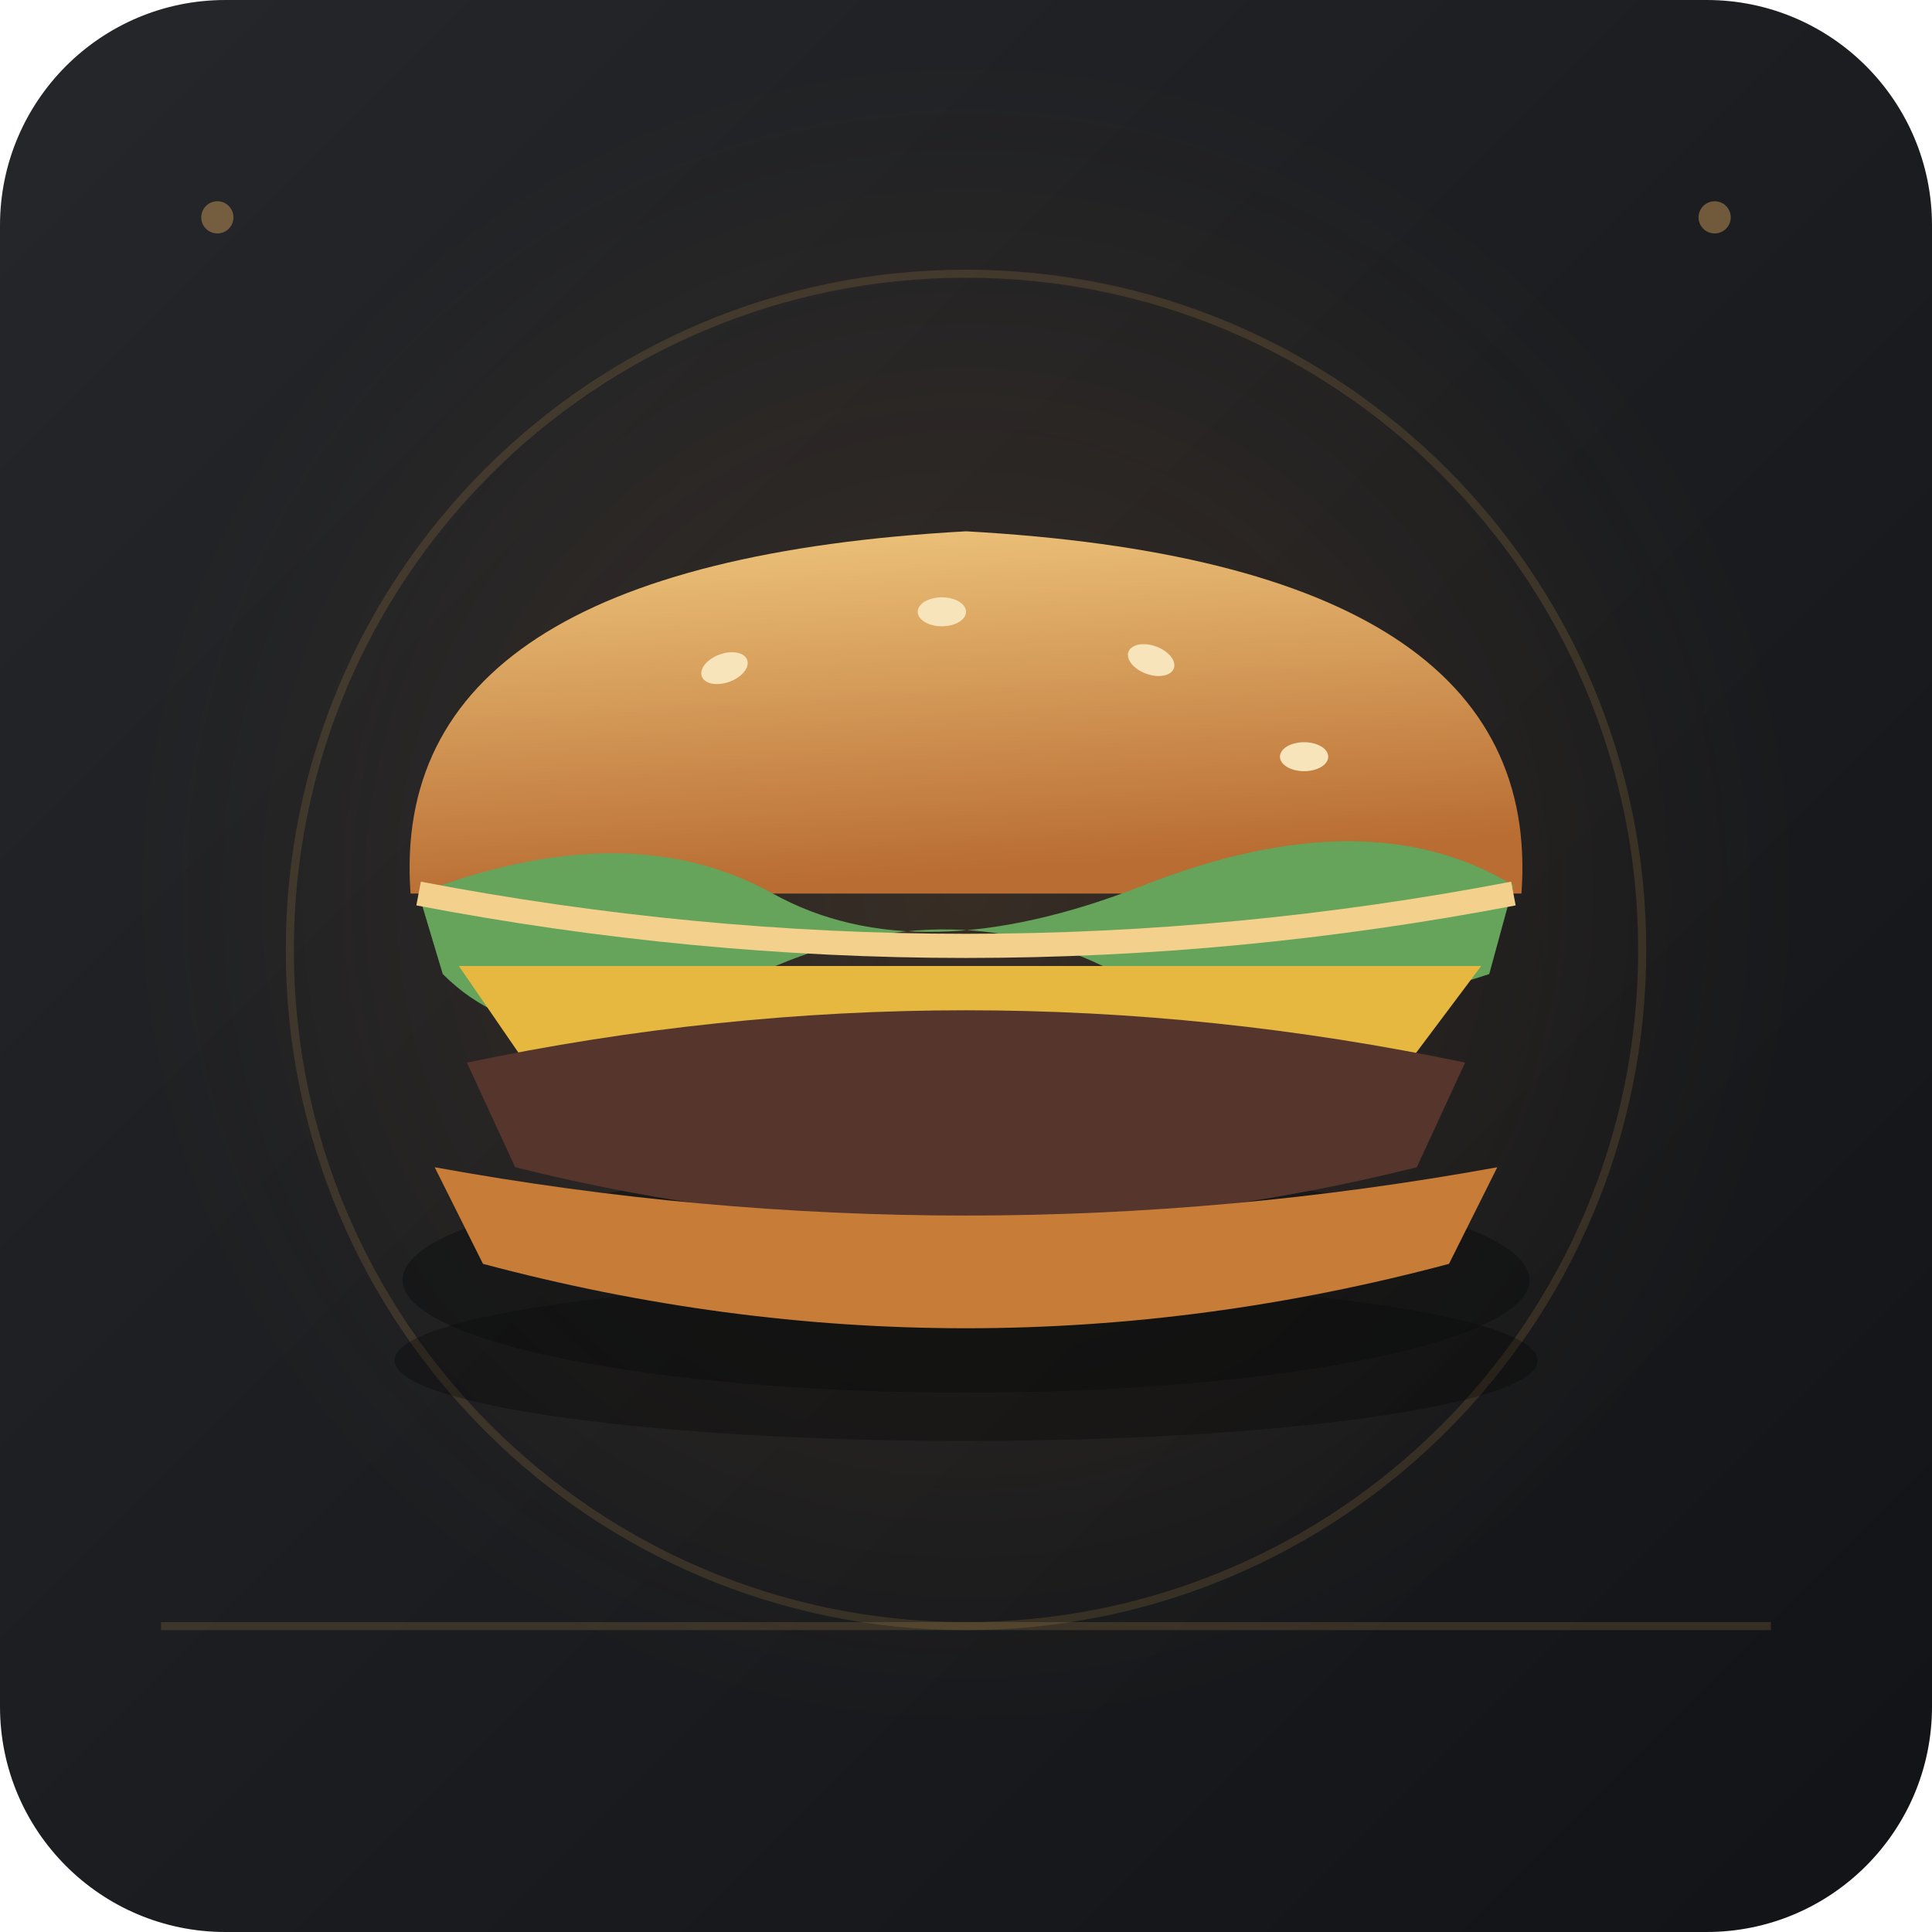
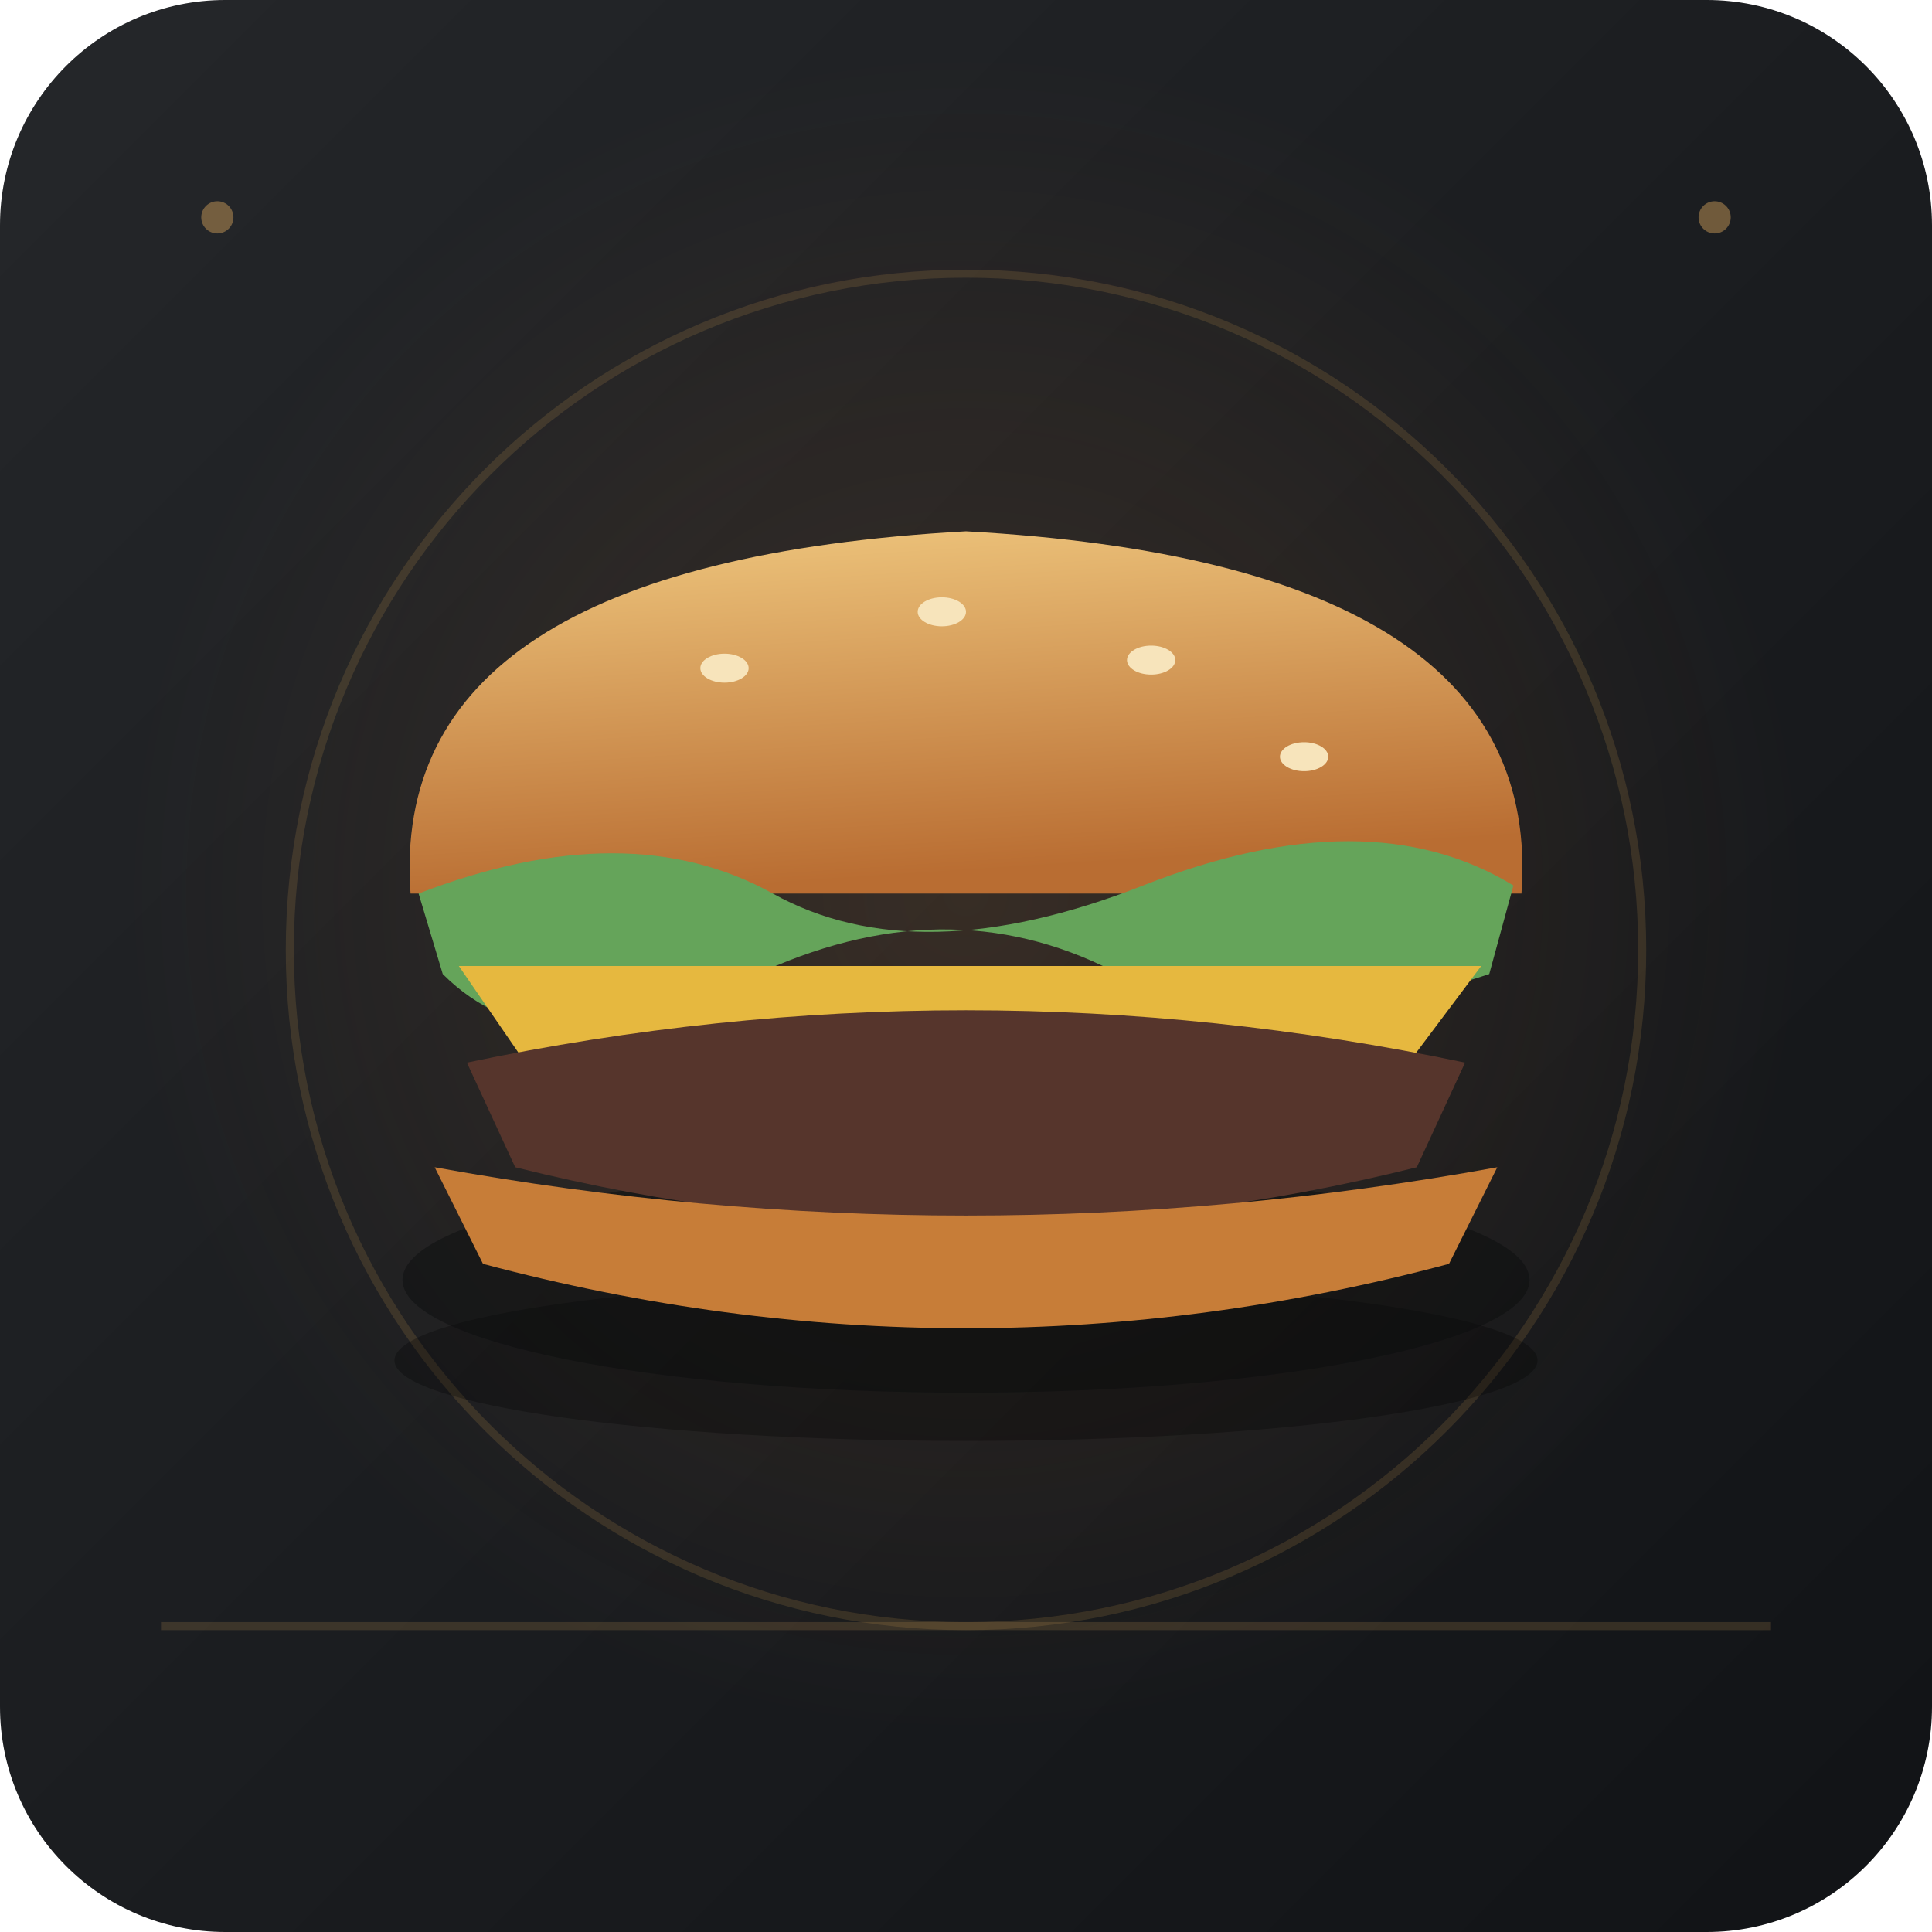
- <svg xmlns="http://www.w3.org/2000/svg" width="1024" height="1024" viewBox="0 0 240 240" role="img" aria-labelledby="title-burger desc">
+ <svg xmlns="http://www.w3.org/2000/svg" width="1024" height="1024" viewBox="0 0 240 240" role="img" aria-labelledby="t-burger d-burger">
  <defs>
    <linearGradient id="bg" x1="0" y1="0" x2="1" y2="1">
      <stop stop-color="#25272a" />
      <stop offset="1" stop-color="#111316" />
    </linearGradient>
    <radialGradient id="glow">
      <stop stop-color="#b8753c" stop-opacity=".18" />
      <stop offset="1" stop-color="#b8753c" stop-opacity="0" />
    </radialGradient>
-     <linearGradient id="plate" x1="0" y1="0" x2="0.9" y2="1">
-       <stop stop-color="#f2eee4" />
-       <stop offset=".55" stop-color="#d5cec1" />
-       <stop offset="1" stop-color="#aaa293" />
-     </linearGradient>
-     <linearGradient id="bread" x1="0" y1="0" x2="0.3" y2="1">
-       <stop stop-color="#e8bd78" />
-       <stop offset="1" stop-color="#bd773c" />
-     </linearGradient>
    <linearGradient id="bun" x1="0" y1="0" x2="0.2" y2="1">
      <stop stop-color="#efc77e" />
      <stop offset="1" stop-color="#b96d32" />
    </linearGradient>
-     <linearGradient id="crust" x1="0" y1="0" x2="0.7" y2="1">
-       <stop stop-color="#f4cf84" />
-       <stop offset="1" stop-color="#bd7739" />
-     </linearGradient>
-     <linearGradient id="pasta" x1="0" y1="0" x2="1" y2="1">
-       <stop stop-color="#f1d49a" />
-       <stop offset="1" stop-color="#c18a4a" />
+     <linearGradient id="dough" x1="0" y1="0" x2="1" y2="1">
+       <stop stop-color="#f3d79c" />
+       <stop offset="1" stop-color="#c38b4b" />
    </linearGradient>
    <linearGradient id="glass" x1="0" y1="0" x2="1" y2="0">
      <stop stop-color="#b9d8d1" stop-opacity=".5" />
      <stop offset=".5" stop-color="#edf4dc" stop-opacity=".18" />
      <stop offset="1" stop-color="#7caaa0" stop-opacity=".45" />
    </linearGradient>
-     <linearGradient id="salmon" x1="0" y1="0" x2="1" y2="1">
-       <stop stop-color="#ffb17e" />
-       <stop offset="1" stop-color="#d65c49" />
-     </linearGradient>
-     <linearGradient id="steak" x1="0" y1="0" x2="1" y2="1">
-       <stop stop-color="#9a5540" />
-       <stop offset="1" stop-color="#4d2a24" />
-     </linearGradient>
-     <linearGradient id="dough" x1="0" y1="0" x2="1" y2="1">
-       <stop stop-color="#f3d79c" />
-       <stop offset="1" stop-color="#c38b4b" />
-     </linearGradient>
  </defs>
  <rect width="240" height="240" rx="28" fill="url(#bg)" />
  <circle cx="120" cy="111" r="104" fill="url(#glow)" />
-   <circle cx="120" cy="118" r="84" fill="none" stroke="#f0b65a" stroke-opacity=".14" stroke-width="1" />
+   <circle cx="120" cy="118" r="84" fill="none" stroke="#f0b65a" stroke-opacity=".14" />
  <ellipse cx="120" cy="169" rx="71" ry="10" fill="#000" opacity=".28" />
-   <g>
-     <ellipse cx="120" cy="159" rx="70" ry="14" fill="#080a0c" opacity=".45" />
-     <path d="M51 111 Q48 70 120 66 Q192 70 189 111Z" fill="url(#bun)" />
-     <g fill="#f7e4bb">
-       <ellipse cx="90" cy="83" rx="3" ry="1.8" transform="rotate(-20 90 83)" />
-       <ellipse cx="117" cy="76" rx="3" ry="1.8" />
-       <ellipse cx="143" cy="82" rx="3" ry="1.8" transform="rotate(20 143 82)" />
-       <ellipse cx="162" cy="94" rx="3" ry="1.8" />
-     </g>
-     <path d="M52 111 Q78 101 96 111 T142 110 T188 110 L185 121 Q158 130 137 120 T92 122 T55 121Z" fill="#65a45a" />
-     <path d="M57 120 L184 120 L172 136 L68 136Z" fill="#e6b83f" />
-     <path d="M58 132 Q120 119 182 132 L176 145 Q120 159 64 145Z" fill="#56352c" />
-     <path d="M54 145 Q120 157 186 145 L180 157 Q120 173 60 157Z" fill="#c77d38" />
-     <path d="M52 111 Q120 124 188 111" fill="none" stroke="#f3d08c" stroke-width="3" />
+   <ellipse cx="120" cy="159" rx="70" ry="14" fill="#080a0c" opacity=".45" />
+   <path d="M51 111 Q48 70 120 66 Q192 70 189 111Z" fill="url(#bun)" />
+   <g fill="#f7e4bb">
+     <ellipse cx="90" cy="83" rx="3" ry="1.8" />
+     <ellipse cx="117" cy="76" rx="3" ry="1.8" />
+     <ellipse cx="143" cy="82" rx="3" ry="1.8" />
+     <ellipse cx="162" cy="94" rx="3" ry="1.8" />
  </g>
-   <path d="M20 202 H220" stroke="#d7a35b" stroke-opacity=".18" stroke-width="1" />
+   <path d="M52 111 Q78 101 96 111 T142 110 T188 110 L185 121 Q158 130 137 120 T92 122 T55 121Z" fill="#65a45a" />
+   <path d="M57 120 L184 120 L172 136 L68 136Z" fill="#e6b83f" />
+   <path d="M58 132 Q120 119 182 132 L176 145 Q120 159 64 145Z" fill="#56352c" />
+   <path d="M54 145 Q120 157 186 145 L180 157 Q120 173 60 157Z" fill="#c77d38" />
+   <path d="M20 202 H220" stroke="#d7a35b" stroke-opacity=".18" />
  <circle cx="27" cy="27" r="2" fill="#d7a35b" opacity=".45" />
  <circle cx="213" cy="27" r="2" fill="#d7a35b" opacity=".45" />
</svg>
